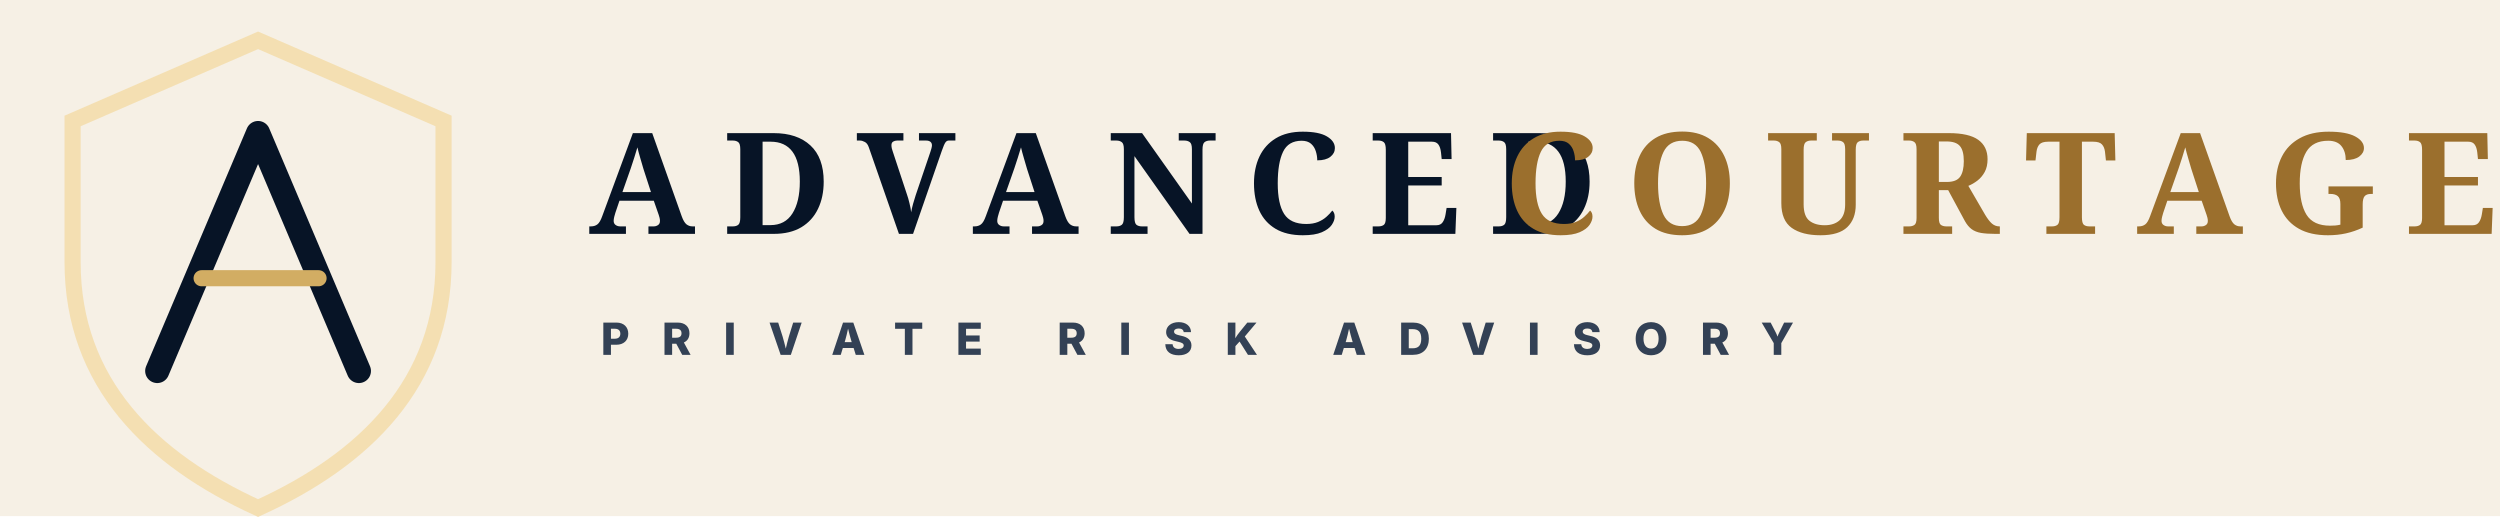
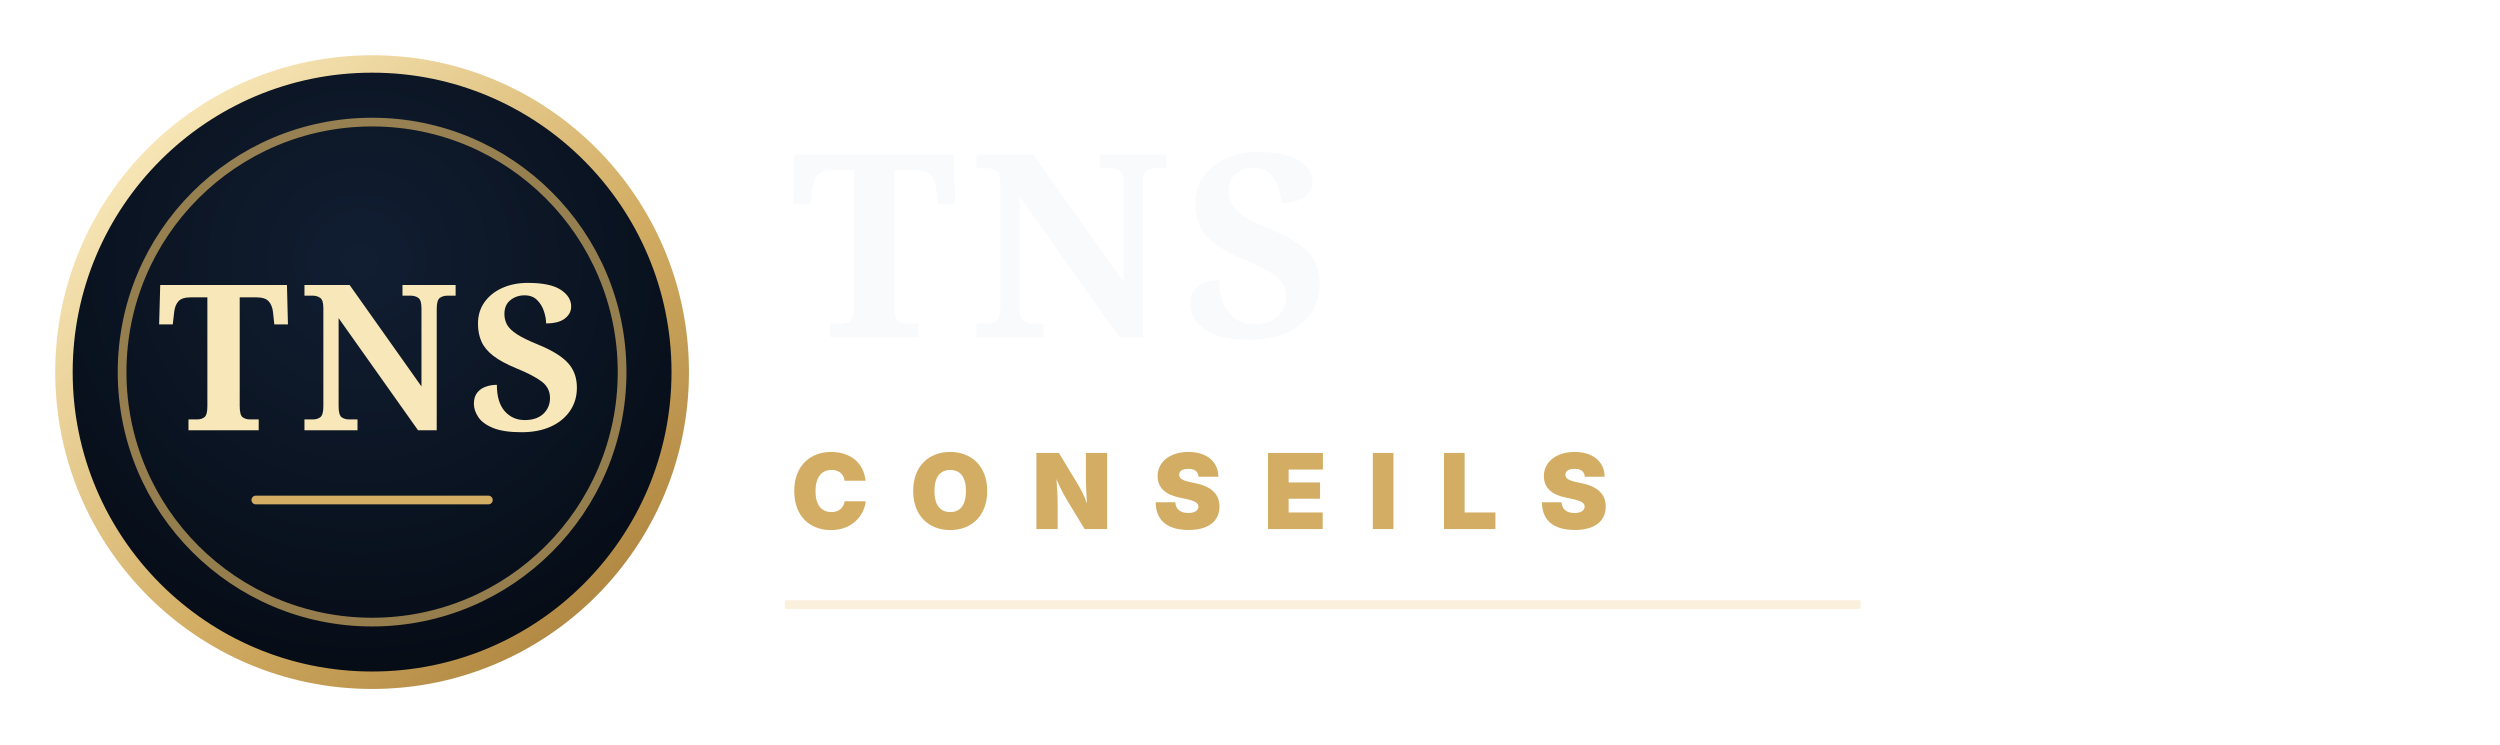
- <svg xmlns="http://www.w3.org/2000/svg" viewBox="0 0 620 128" role="img" aria-labelledby="title">
+ <svg xmlns="http://www.w3.org/2000/svg" viewBox="0 0 430 128" role="img" aria-labelledby="title">
  <defs>
-     <linearGradient id="gold" x1="12" y1="12" x2="104" y2="112">
-       <stop stop-color="#F4DFB2" />
-       <stop offset=".52" stop-color="#D2AD63" />
+     <linearGradient id="gold" x1="18" y1="14" x2="116" y2="118" gradientUnits="userSpaceOnUse">
+       <stop stop-color="#F8E7B8" />
+       <stop offset=".48" stop-color="#D2AD63" />
      <stop offset="1" stop-color="#9B6F2D" />
    </linearGradient>
+     <radialGradient id="navy" cx="48%" cy="32%" r="72%">
+       <stop stop-color="#111E32" />
+       <stop offset="1" stop-color="#050B14" />
+     </radialGradient>
  </defs>
-   <rect width="620" height="128" fill="#F6F0E5" />
+   <rect width="430" height="128" fill="none" />
  <g transform="translate(8 8)">
-     <path d="M56 2 102 22v35c0 30-19.6 49-46 61C29.6 106 10 87 10 57V22L56 2Z" fill="none" stroke="url(#gold)" stroke-width="4" />
-     <path d="M31 84 56 25l25 59" fill="none" stroke="#071426" stroke-width="6" stroke-linecap="round" stroke-linejoin="round" />
-     <path d="M42 61h29" stroke="#D2AD63" stroke-width="4" stroke-linecap="round" />
+     <circle cx="56" cy="56" r="53" fill="url(#navy)" stroke="url(#gold)" stroke-width="3" />
+     <circle cx="56" cy="56" r="43" fill="none" stroke="#D2AD63" stroke-opacity=".7" stroke-width="1.5" />
+     <text x="56" y="66" text-anchor="middle" font-family="Cormorant Garamond, Georgia, serif" font-size="35" font-weight="700" letter-spacing="1.5" fill="#F8E7B8">TNS</text>
+     <path d="M36 78h40" stroke="#D2AD63" stroke-width="1.5" stroke-linecap="round" />
  </g>
-   <text x="146" y="58" font-family="Cormorant Garamond, Georgia, serif" font-size="35" font-weight="600" letter-spacing="7" fill="#071426">ADVANCED</text>
-   <text x="373" y="58" font-family="Cormorant Garamond, Georgia, serif" font-size="35" font-weight="600" letter-spacing="7" fill="#9B6F2D">COURTAGES</text>
-   <text x="149" y="88" font-family="Inter, Arial, sans-serif" font-size="11" font-weight="800" letter-spacing="8" fill="#334155">PRIVATE RISK ADVISORY</text>
+   <g>
+     <text x="136" y="58" font-family="Cormorant Garamond, Georgia, serif" font-size="44" font-weight="700" letter-spacing="2" fill="#F8FAFC">TNS</text>
+     <text x="136" y="91" font-family="Inter, Arial, sans-serif" font-size="18" font-weight="900" letter-spacing="7" fill="#D2AD63">CONSEILS</text>
+     <path d="M135 104h185" stroke="#F4DFB2" stroke-opacity=".45" stroke-width="1.5" />
+   </g>
</svg>
